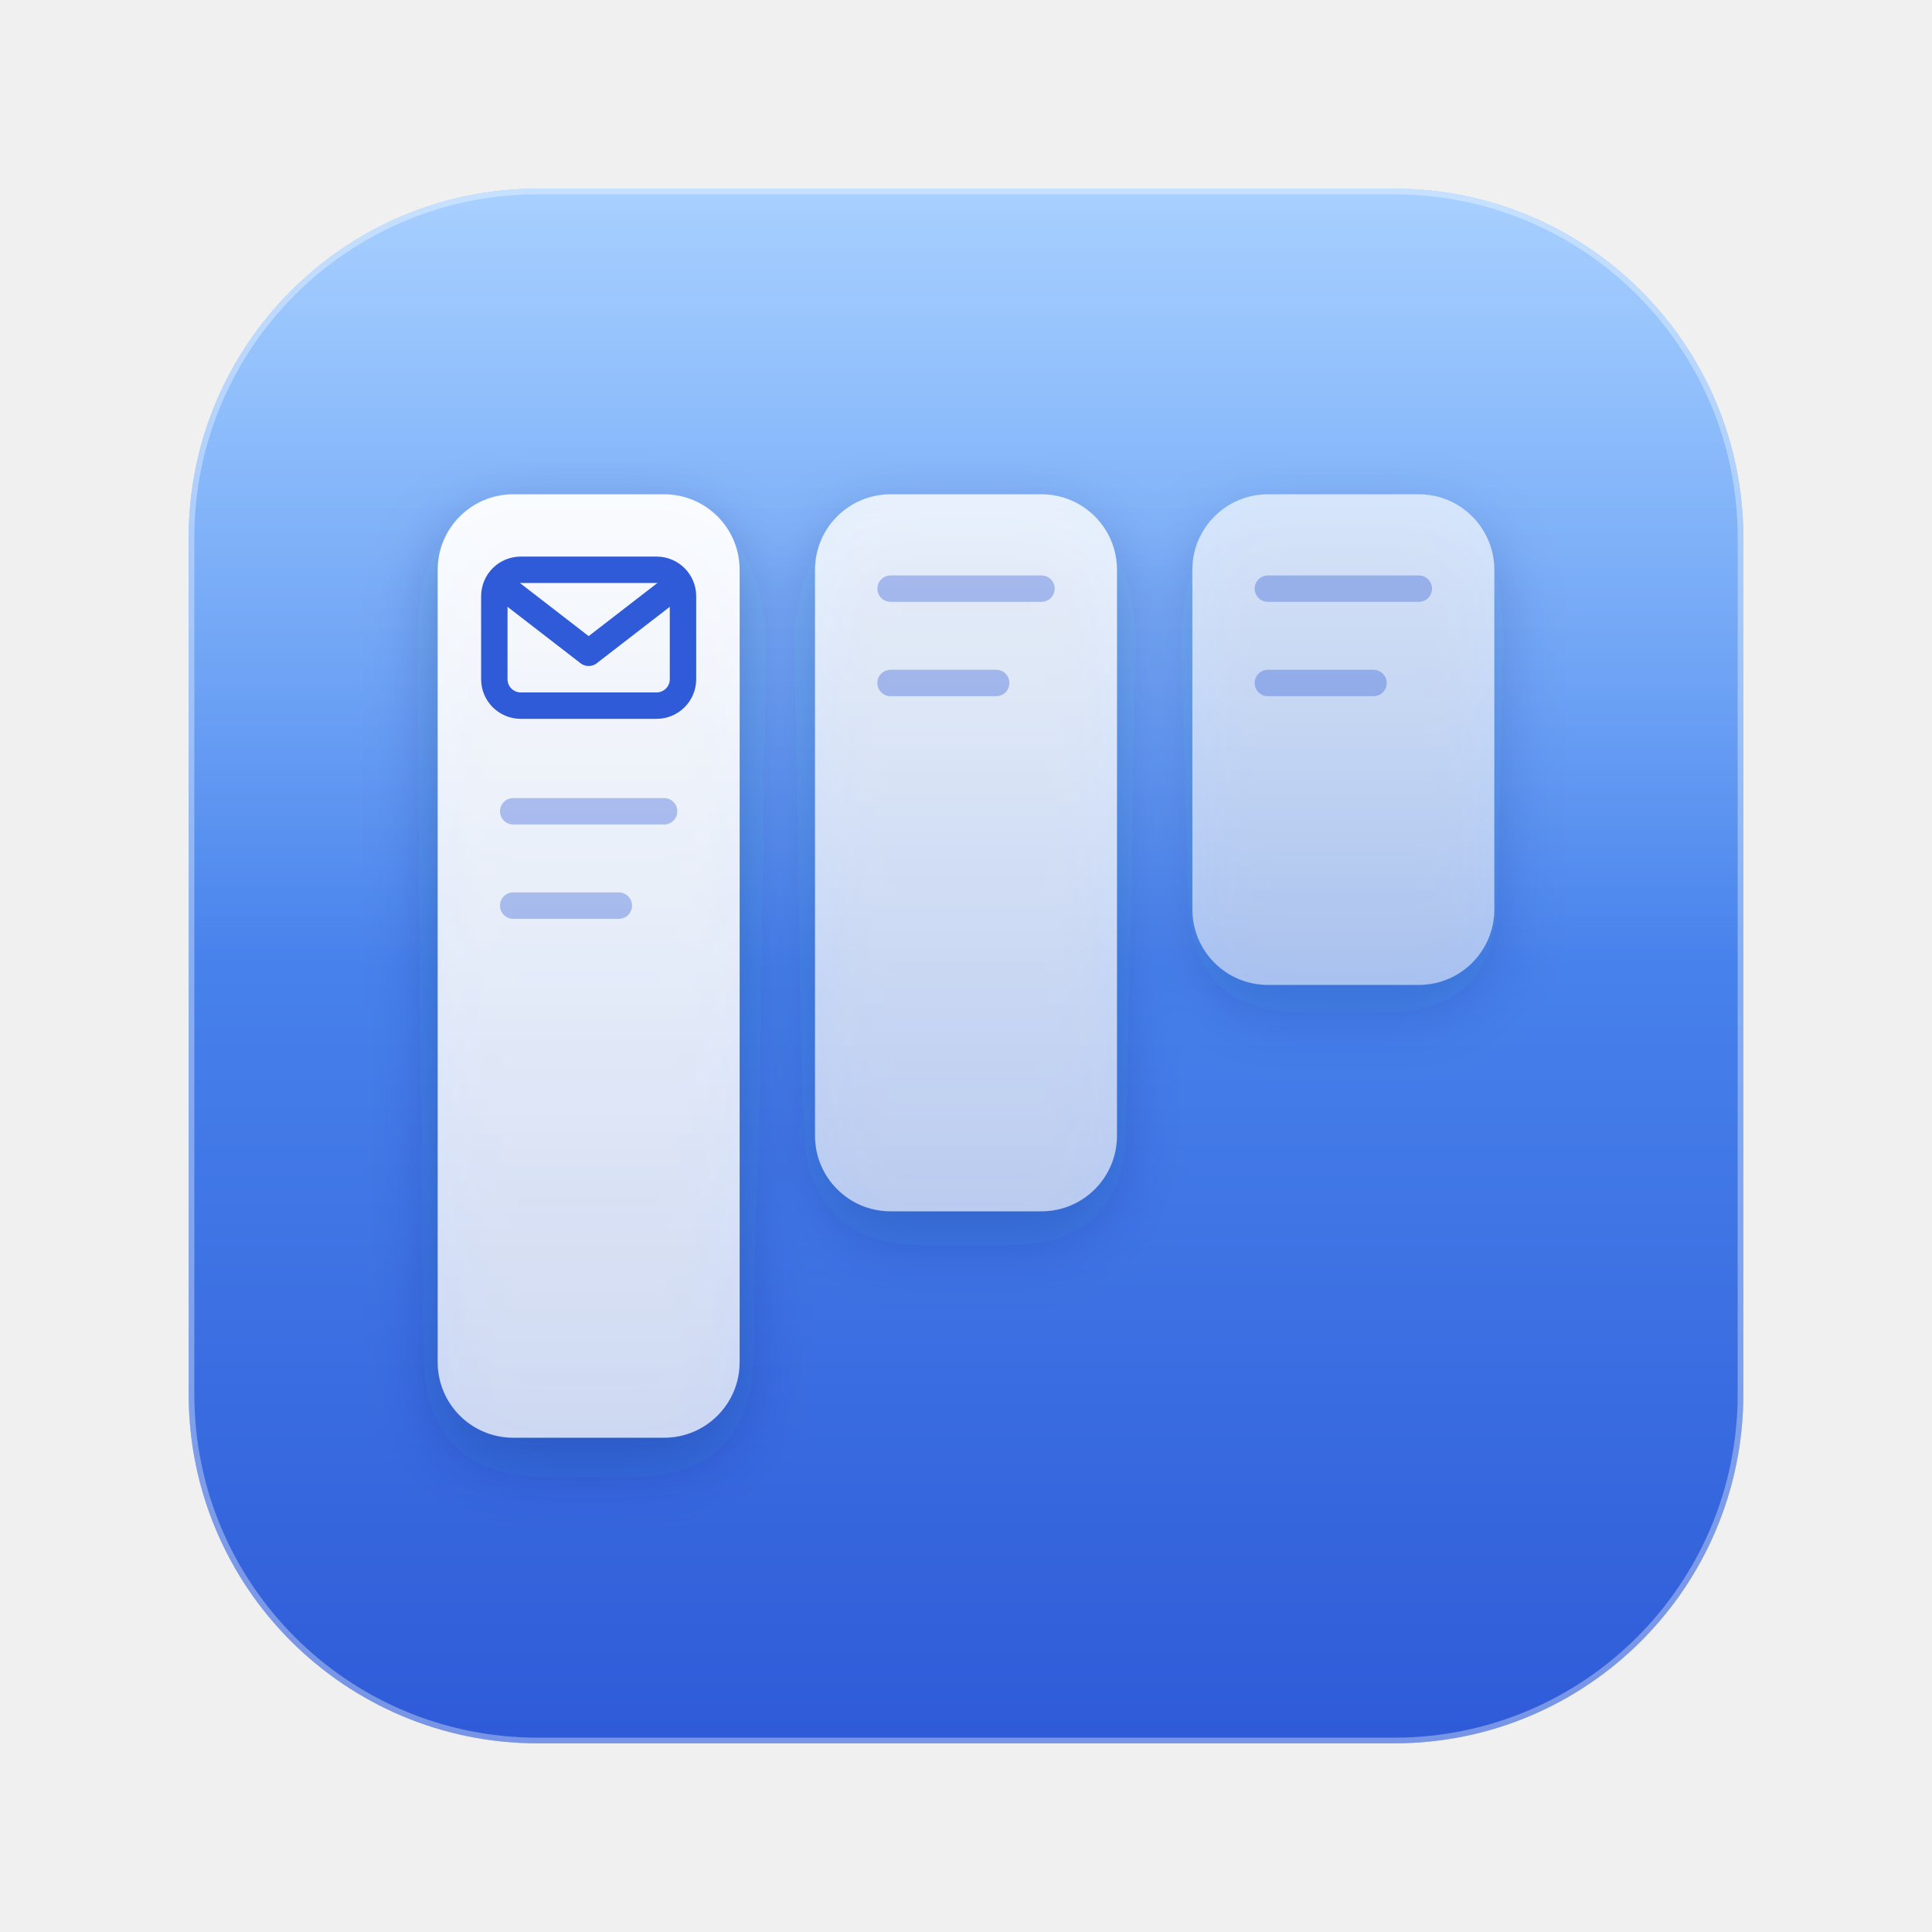
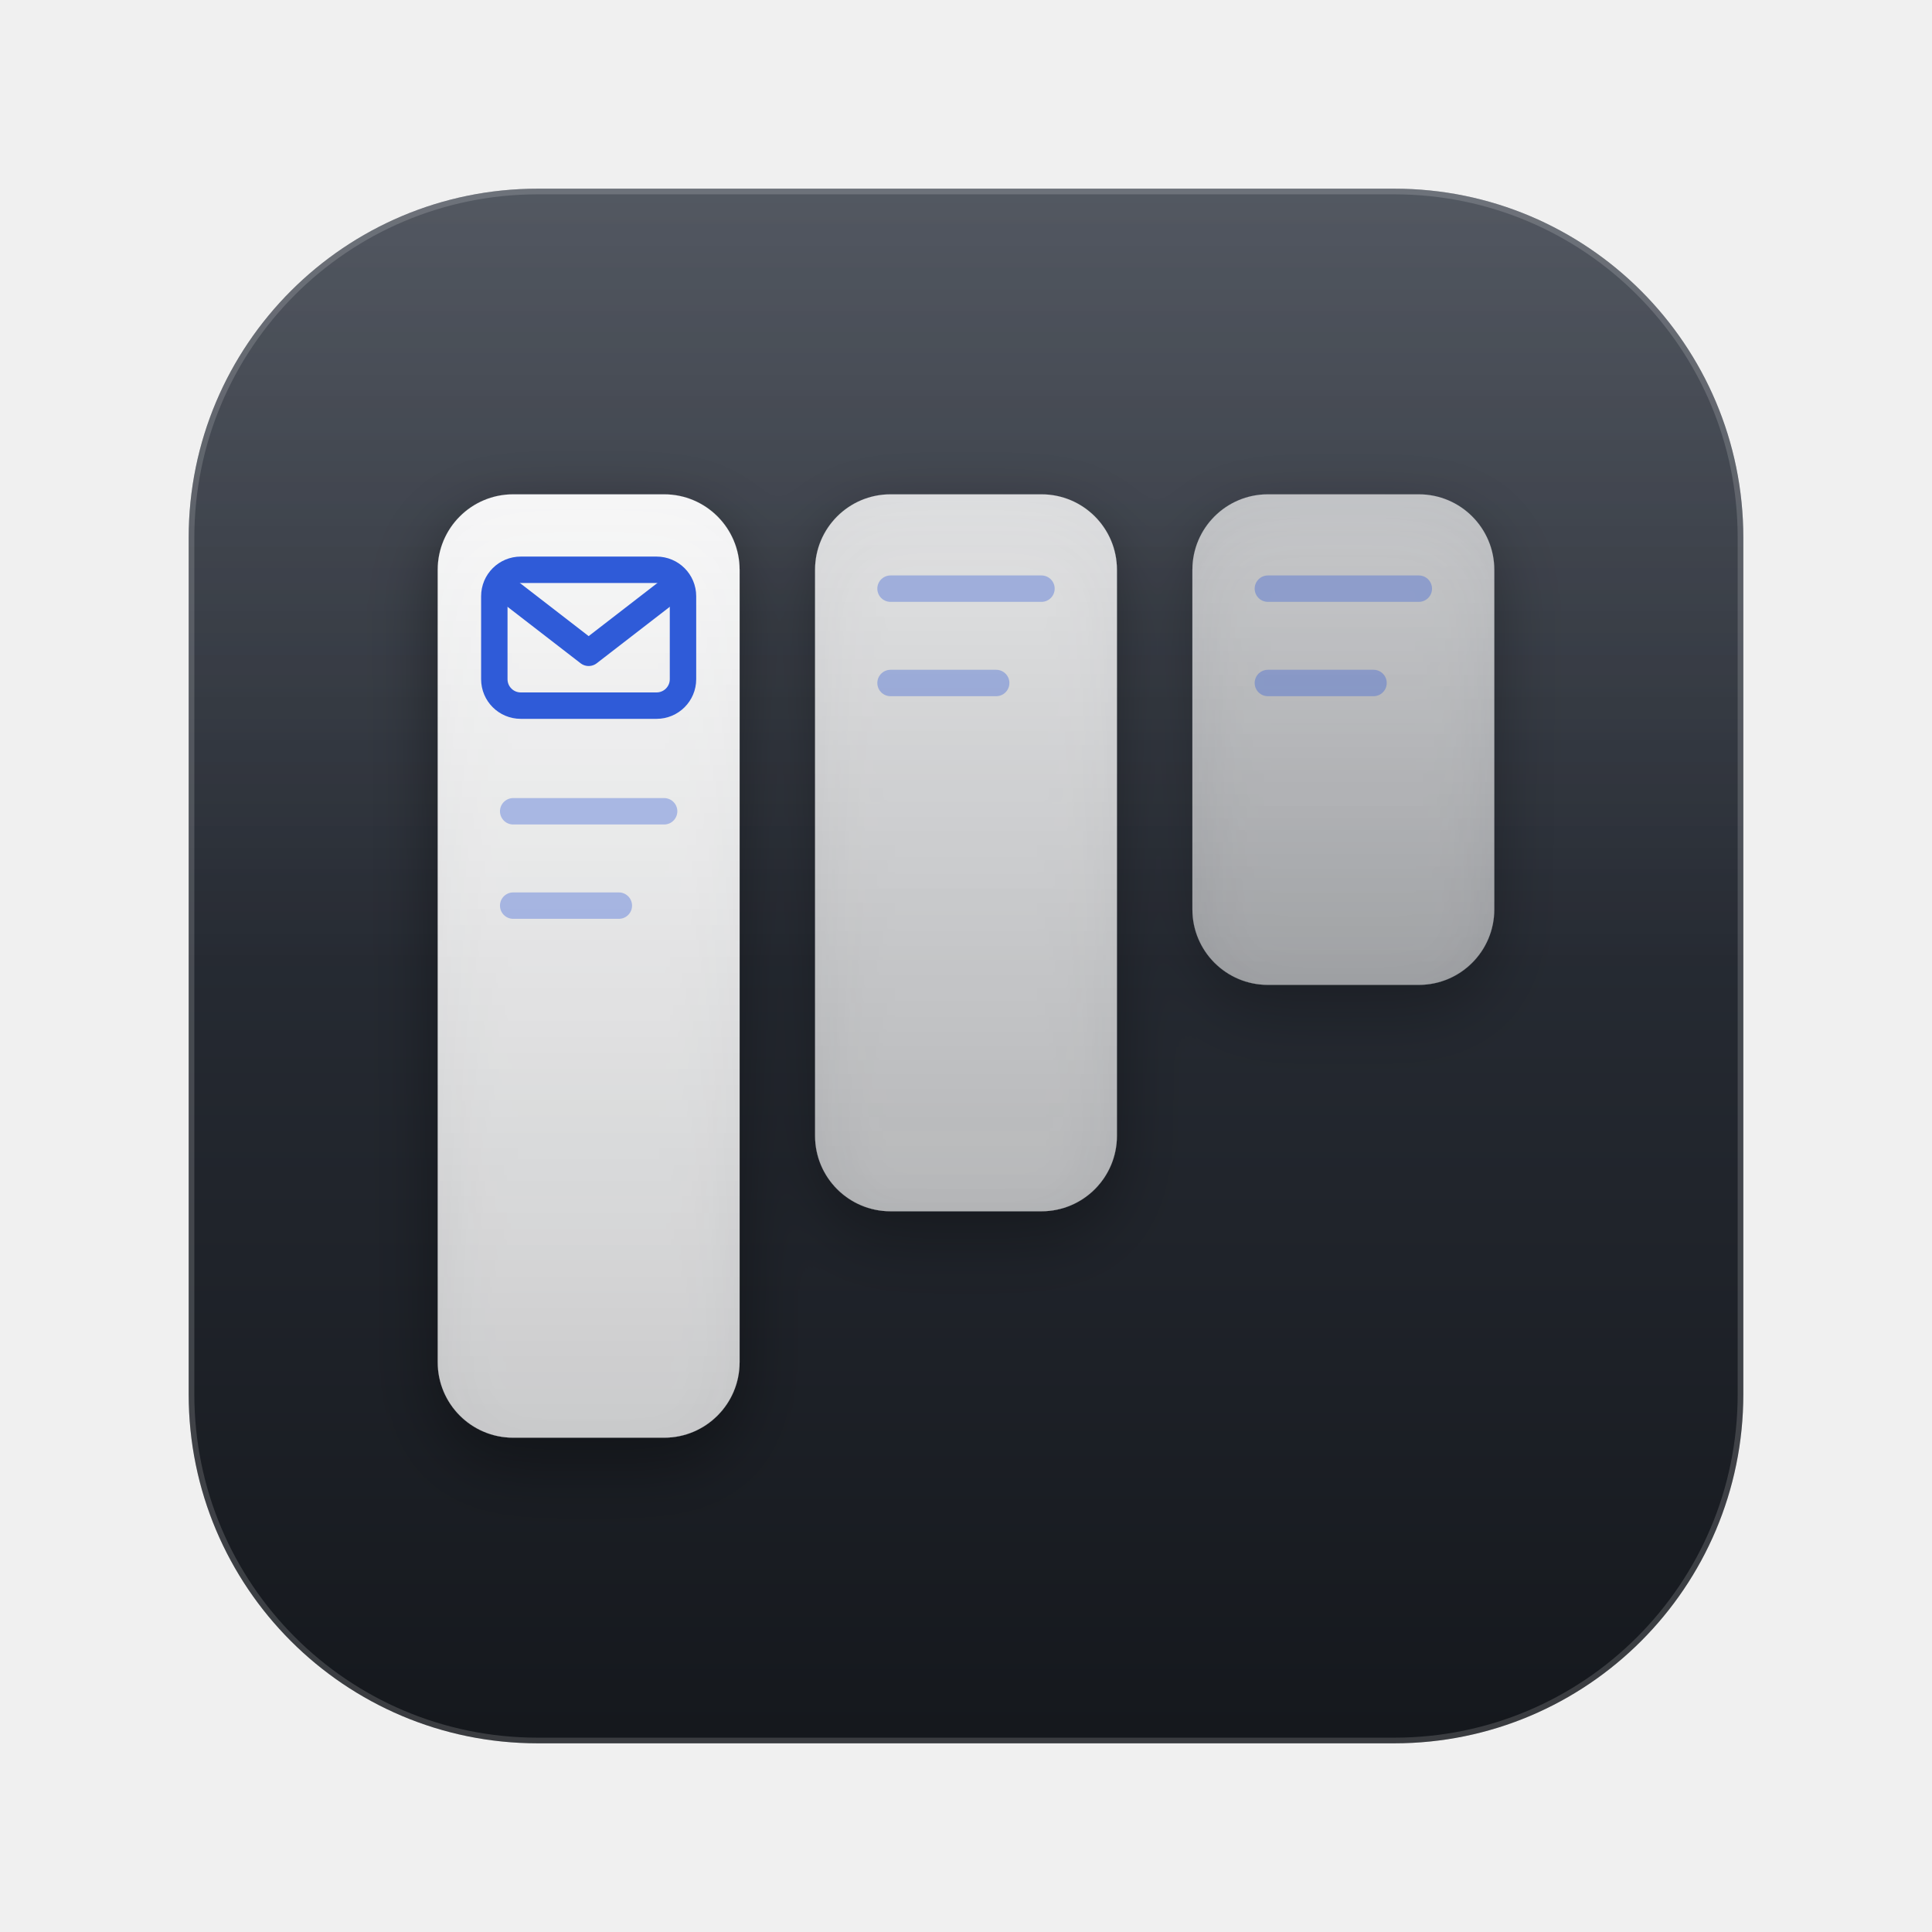
<svg xmlns="http://www.w3.org/2000/svg" width="1024" height="1024" viewBox="0 0 1024 1024">
  <defs>
    <linearGradient id="bg" x1="0" y1="0" x2="0" y2="1">
-       <stop offset="0" stop-color="#5fa8ff" />
-       <stop offset="1" stop-color="#2f5bd8" />
+       <stop offset="0" stop-color="#363c47" />
+       <stop offset="1" stop-color="#15181d" />
    </linearGradient>
    <linearGradient id="sheen" x1="0" y1="0" x2="0" y2="1">
-       <stop offset="0" stop-color="#ffffff" stop-opacity="0.45" />
+       <stop offset="0" stop-color="#ffffff" stop-opacity="0.14" />
      <stop offset="0.5" stop-color="#ffffff" stop-opacity="0" />
    </linearGradient>
    <linearGradient id="glass" x1="0" y1="0" x2="0" y2="1">
      <stop offset="0" stop-color="#ffffff" stop-opacity="0.95" />
      <stop offset="1" stop-color="#ffffff" stop-opacity="0.72" />
    </linearGradient>
    <filter id="shadow" x="-20%" y="-20%" width="140%" height="140%">
-       <feDropShadow dx="0" dy="14" stdDeviation="18" flood-color="#0b2a6b" flood-opacity="0.35" />
+       <feDropShadow dx="0" dy="14" stdDeviation="18" flood-color="#000000" flood-opacity="0.5" />
    </filter>
  </defs>
  <rect x="100" y="100" width="824" height="824" rx="185" fill="url(#bg)" />
  <rect x="100" y="100" width="824" height="824" rx="185" fill="url(#sheen)" />
-   <rect x="101.5" y="101.5" width="821" height="821" rx="183.5" fill="none" stroke="#ffffff" stroke-opacity="0.35" stroke-width="3" />
+   <rect x="101.5" y="101.5" width="821" height="821" rx="183.5" fill="none" stroke="#ffffff" stroke-opacity="0.16" stroke-width="3" />
  <g filter="url(#shadow)">
    <rect x="232" y="262" width="160" height="500" rx="40" fill="url(#glass)" />
    <rect x="432" y="262" width="160" height="380" rx="40" fill="url(#glass)" fill-opacity="0.85" />
    <rect x="632" y="262" width="160" height="260" rx="40" fill="url(#glass)" fill-opacity="0.7" />
  </g>
  <rect x="262" y="302" width="100" height="72" rx="14" fill="none" stroke="#2f5bd8" stroke-width="14" />
  <path d="M268 312 L312 346 L356 312" fill="none" stroke="#2f5bd8" stroke-width="14" stroke-linecap="round" stroke-linejoin="round" />
  <g stroke="#2f5bd8" stroke-opacity="0.35" stroke-width="14" stroke-linecap="round">
    <path d="M272 430h80M272 480h56M472 312h80M472 362h56M672 312h80M672 362h56" />
  </g>
</svg>
